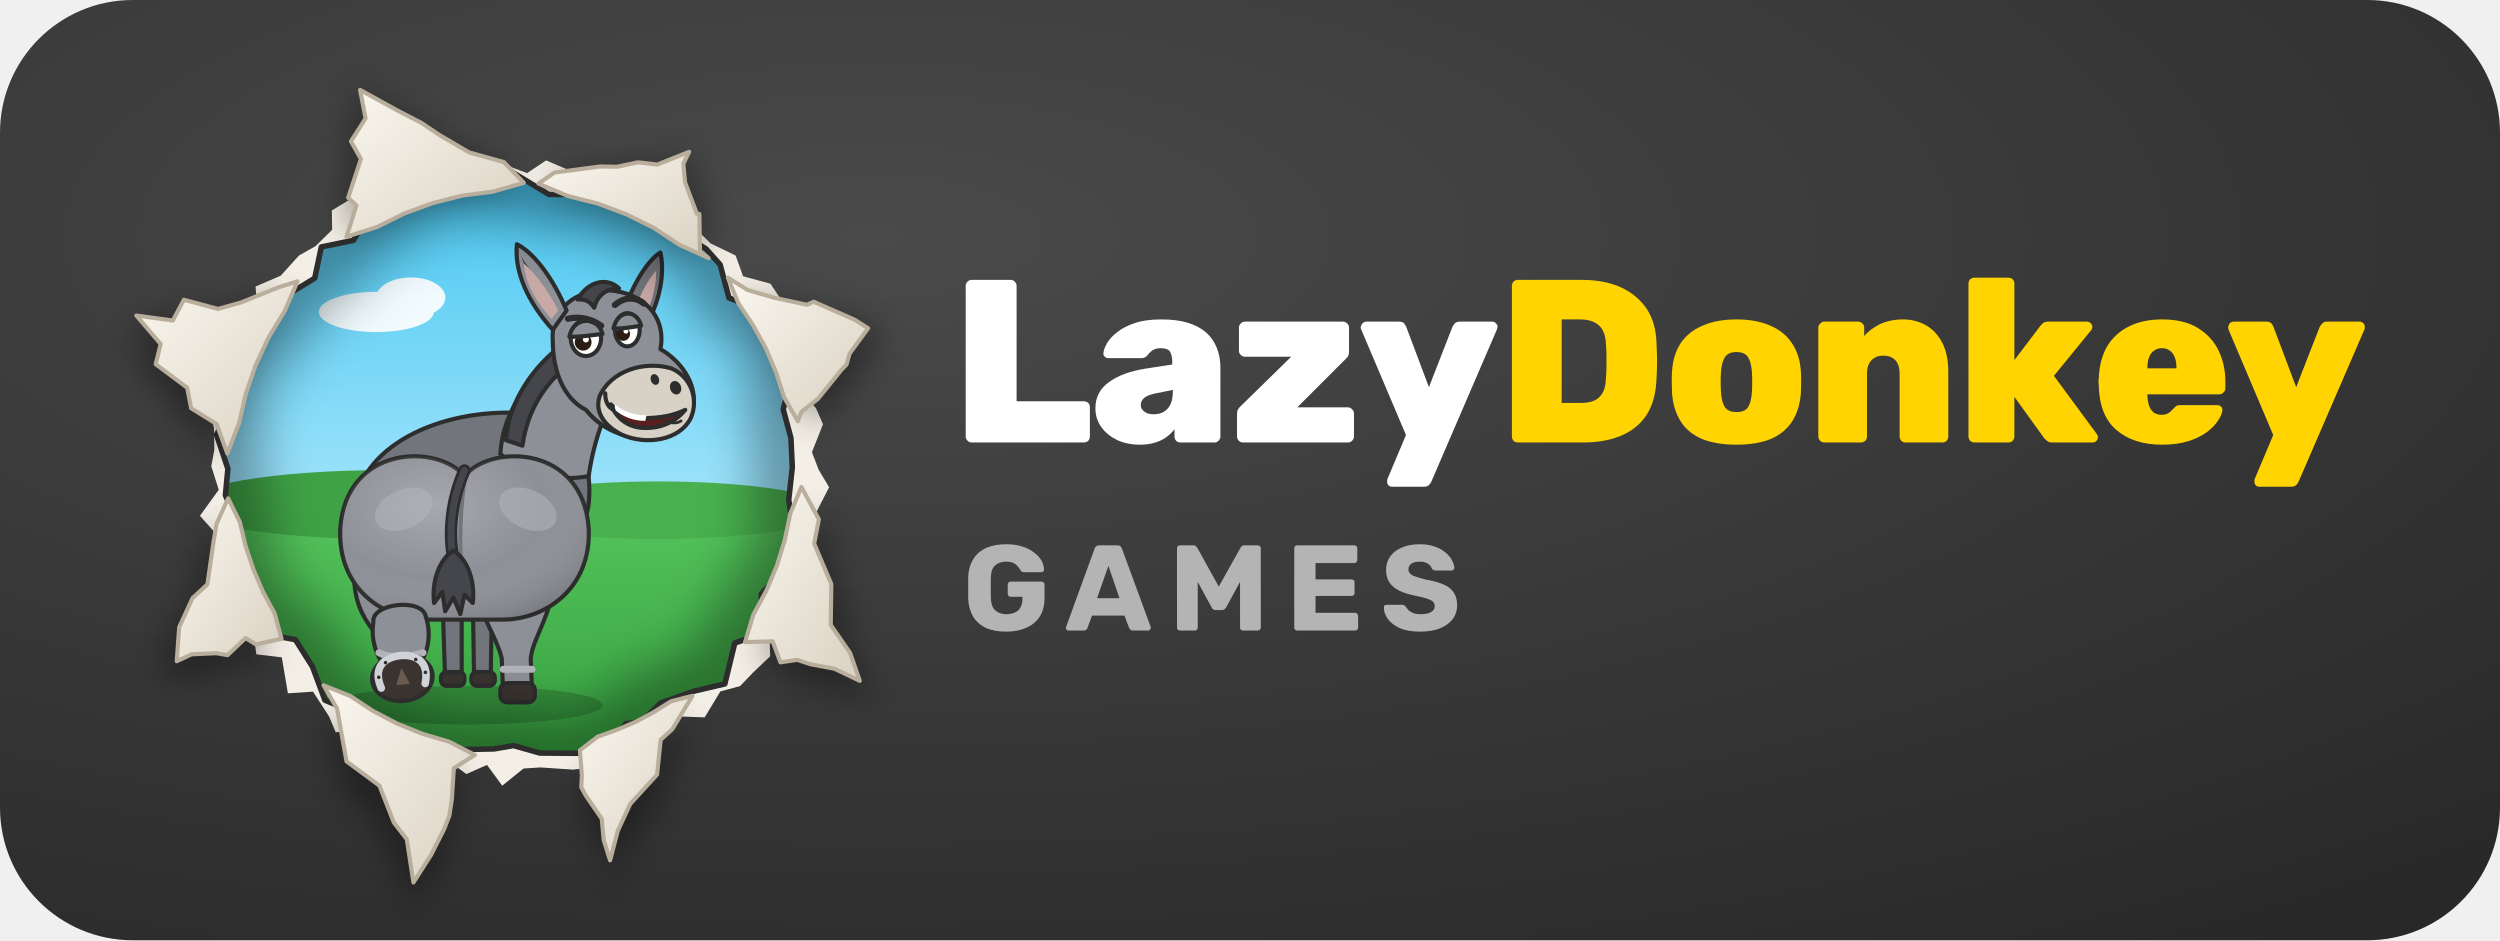
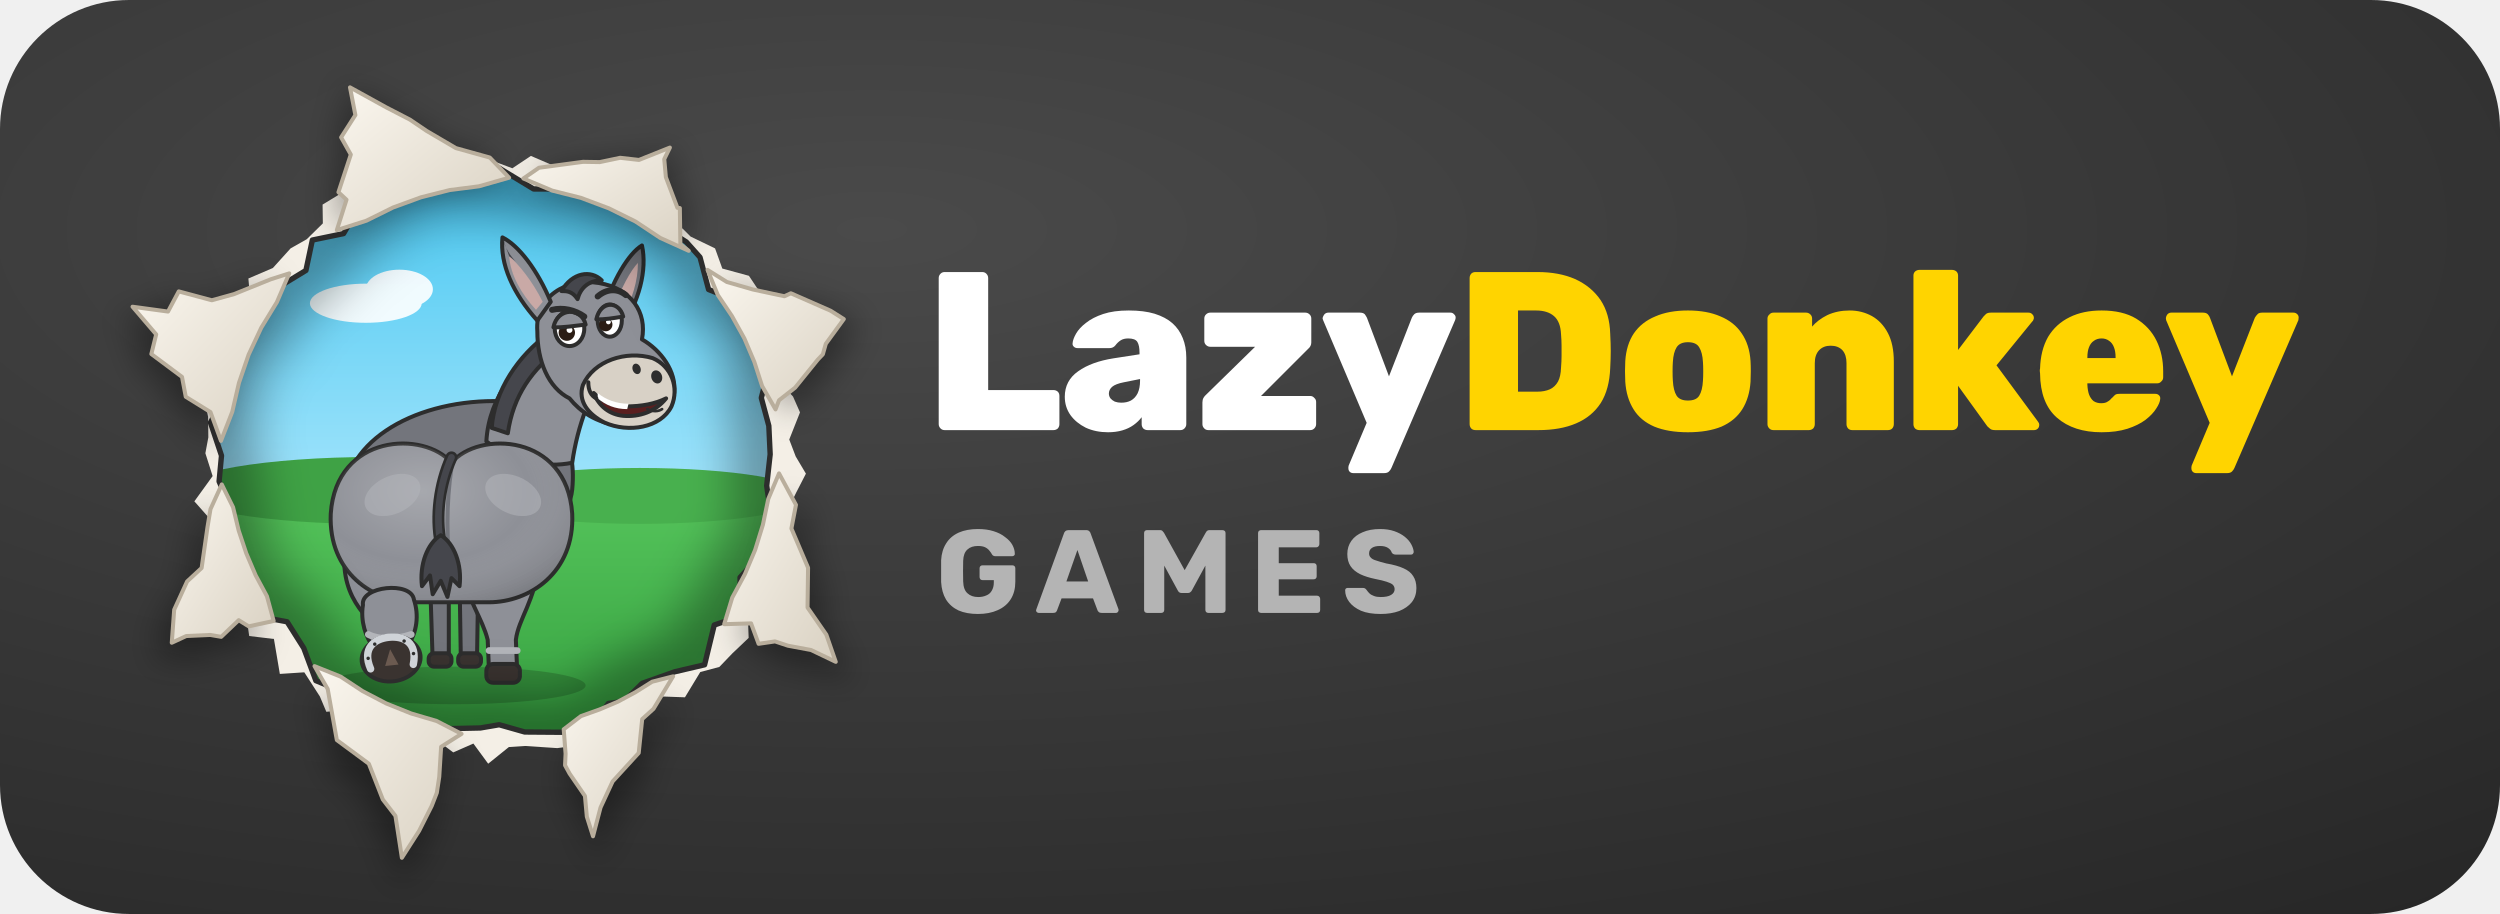
- <svg xmlns="http://www.w3.org/2000/svg" viewBox="0 0 904 340" width="904" height="340">
+ <svg xmlns="http://www.w3.org/2000/svg" viewBox="0 0 930 340" width="930" height="340">
  <defs>
    <linearGradient id="sky" x1="0" y1="0" x2="0" y2="1">
      <stop offset="0" stop-color="#3cc4f0" />
      <stop offset="1" stop-color="#9fe3fb" />
    </linearGradient>
    <linearGradient id="grass" x1="0" y1="0" x2="0" y2="1">
      <stop offset="0" stop-color="#55c45b" />
      <stop offset="1" stop-color="#2f9a3a" />
    </linearGradient>
    <radialGradient id="rumpShade" cx=".38" cy=".3" r=".8">
      <stop offset="0" stop-color="#fff" stop-opacity=".22" />
      <stop offset=".55" stop-color="#fff" stop-opacity="0" />
      <stop offset="1" stop-color="#000" stop-opacity=".18" />
    </radialGradient>
    <linearGradient id="flap" x1="0" y1="0" x2="1" y2="1">
      <stop offset="0" stop-color="#fbf7ef" />
      <stop offset="1" stop-color="#d9d1c2" />
    </linearGradient>
    <radialGradient id="screen" cx=".35" cy=".25" r="1">
      <stop offset="0" stop-color="#4a4a4a" />
      <stop offset="1" stop-color="#262626" />
    </radialGradient>
    <filter id="soft" x="-30%" y="-30%" width="160%" height="160%">
      <feGaussianBlur stdDeviation="6" />
    </filter>
    <filter id="inner" x="-10%" y="-10%" width="120%" height="120%">
      <feGaussianBlur stdDeviation="9" />
    </filter>
  </defs>
-   <rect width="904" height="340" rx="48" fill="url(#screen)" />
+   <rect width="930" height="340" rx="48" fill="url(#screen)" />
  <path d="M296.0,169.8 L299.8,176.2 L296.2,183.2 L290.9,194.1 L293.5,201.1 L290.1,205.6 L286.7,215.9 L281.1,221.7 L278.1,226.2 L278.5,237.3 L272.4,243.1 L267.6,248.1 L260.5,250.0 L254.8,259.4 L246.5,259.1 L241.3,263.6 L236.7,271.5 L230.1,275.2 L217.6,272.7 L213.4,277.5 L207.3,278.3 L195.4,277.5 L189.3,277.9 L181.6,284.1 L176.1,276.6 L168.6,279.9 L162.1,275.0 L150.7,278.8 L145.1,272.3 L138.2,266.6 L131.5,263.7 L121.4,264.8 L119.0,259.1 L113.2,250.1 L104.1,250.7 L101.9,237.7 L92.7,236.6 L91.8,230.3 L89.9,223.5 L83.6,214.7 L84.4,205.7 L76.7,202.1 L77.7,192.6 L72.3,186.5 L79.1,177.1 L76.4,168.6 L77.5,162.7 L77.4,155.0 L76.0,148.6 L76.6,140.6 L78.8,133.4 L85.2,123.6 L90.2,118.0 L93.0,110.6 L92.4,103.6 L101.5,99.7 L108.1,92.4 L114.1,89.0 L120.1,83.1 L120.0,76.1 L127.4,71.6 L139.0,68.5 L143.7,71.2 L150.7,65.7 L158.8,58.5 L166.6,63.6 L175.0,62.5 L180.2,58.7 L190.6,62.6 L197.5,58.0 L206.3,61.8 L213.9,65.3 L221.9,62.7 L229.2,67.8 L231.4,72.7 L240.3,76.2 L246.7,81.1 L254.0,85.1 L256.9,88.0 L266.0,92.4 L268.7,99.9 L278.6,102.6 L283.2,109.5 L286.4,114.0 L288.5,126.4 L290.6,132.0 L289.9,142.1 L295.0,147.5 L297.6,153.4 L293.6,163.5 Z" fill="#f4efe6" />
  <clipPath id="hole7">
    <path d="M286.5,169.0 L285.2,180.7 L286.6,190.2 L286.3,197.6 L282.5,206.9 L275.3,214.8 L275.5,229.2 L265.7,232.5 L262.1,247.3 L251.0,249.9 L238.9,254.2 L232.1,260.9 L226.3,261.7 L218.3,272.2 L208.4,272.4 L195.2,272.3 L185.7,269.6 L178.7,270.8 L164.8,271.1 L156.7,270.7 L147.2,264.3 L134.4,262.6 L129.1,258.0 L117.5,253.2 L113.0,241.1 L106.8,231.3 L97.7,229.6 L95.4,220.8 L89.5,213.1 L85.3,198.8 L85.4,187.7 L81.5,179.1 L82.4,169.5 L78.3,157.2 L82.4,149.5 L83.8,141.9 L85.7,127.4 L97.1,120.3 L97.7,111.9 L104.1,106.5 L113.8,100.6 L116.2,89.3 L127.8,86.9 L134.6,75.3 L144.0,75.4 L155.0,66.7 L167.0,64.1 L174.6,67.5 L185.1,62.2 L198.5,70.3 L203.9,70.3 L214.6,70.2 L225.4,76.3 L232.0,77.6 L243.5,82.5 L255.3,90.0 L260.4,95.7 L263.6,107.7 L276.2,112.8 L281.4,121.7 L280.9,130.0 L286.1,137.1 L283.2,148.0 L286.0,158.4 Z" />
  </clipPath>
  <g clip-path="url(#hole7)">
    <rect x="62" y="46" width="248" height="136.48" fill="url(#sky)" />
    <rect x="62" y="182.48" width="248" height="111.52" fill="url(#grass)" />
    <ellipse cx="139.2" cy="182.48" rx="72.8" ry="12.48" fill="#3fa245" />
    <ellipse cx="238.0" cy="184.48" rx="62.4" ry="10.4" fill="#48b04e" />
    <g fill="#fff" opacity=".9">
      <ellipse cx="136.08" cy="112.8" rx="20.8" ry="7.28" />
      <ellipse cx="148.56" cy="107.6" rx="12.48" ry="7.28" />
    </g>
    <g transform="translate(93.1,97.3) scale(0.499)">
      <ellipse cx="152" cy="316" rx="98" ry="14" fill="#000" opacity=".18" />
      <path d="M134,236 L136,298 L148,298 L148,236 Z" fill="#73757c" stroke="#2d2d2d" stroke-width="3" stroke-linejoin="round" stroke-linecap="round" />
      <path d="M156,236 L157,298 L169,298 L170,236 Z" fill="#73757c" stroke="#2d2d2d" stroke-width="3" stroke-linejoin="round" stroke-linecap="round" />
      <rect x="133" y="292" width="17" height="10" rx="4" fill="#3a3330" stroke="#2d2d2d" stroke-width="3" stroke-linejoin="round" stroke-linecap="round" />
      <rect x="155" y="292" width="17" height="10" rx="4" fill="#3a3330" stroke="#2d2d2d" stroke-width="3" stroke-linejoin="round" stroke-linecap="round" />
      <path d="M70,184 C66,136 120,104 182,104 C224,104 244,130 240,170 C236,206 190,214 150,212 C104,210 74,208 70,184 Z" fill="#73757c" stroke="#2d2d2d" stroke-width="3" stroke-linejoin="round" stroke-linecap="round" />
      <path d="M176,134 C178,100 200,74 226,60 L268,76 C254,96 244,122 240,150 C220,154 196,150 176,134 Z" fill="#8e9097" stroke="#2d2d2d" stroke-width="3" stroke-linejoin="round" stroke-linecap="round" />
      <path d="M180,124 C182,96 200,70 222,54 L232,64 C210,80 196,100 192,128 Z" fill="#45464c" stroke="#2d2d2d" stroke-width="3" stroke-linejoin="round" stroke-linecap="round" />
      <path d="M262,40 C270,14 282,-6 292,-12 C296,6 290,30 276,50 Z" fill="#73757c" stroke="#2d2d2d" stroke-width="3" stroke-linejoin="round" stroke-linecap="round" />
      <path d="M270,38 C276,20 284,6 289,1 C289,14 285,28 277,42 Z" fill="#c9a9a6" />
      <path d="M214,52 C212,26 236,12 260,16 C284,20 296,38 292,58 C306,66 318,82 316,98 C314,118 294,126 274,122 C258,120 246,112 238,102 C222,94 214,74 214,52 Z" fill="#8e9097" stroke="#2d2d2d" stroke-width="3" stroke-linejoin="round" stroke-linecap="round" />
      <path d="M248,92 C256,74 280,66 300,72 C314,78 320,94 314,108 C306,124 282,128 264,120 C252,114 244,104 248,92 Z" fill="#d8d1c6" stroke="#2d2d2d" stroke-width="3" stroke-linejoin="round" stroke-linecap="round" />
      <path d="M224,30 C214,6 200,-12 188,-18 C186,2 196,24 214,44 Z" fill="#8e9097" stroke="#2d2d2d" stroke-width="3" stroke-linejoin="round" stroke-linecap="round" />
      <path d="M218,30 C210,14 200,2 193,-4 C194,10 202,24 213,36 Z" fill="#c9a9a6" />
      <path d="M188,-18 C190,-10 194,-4 198,0 L193,-4 Z" fill="#45464c" />
      <path d="M232,22 C240,8 254,6 262,14 C252,14 246,20 244,28 C240,22 236,22 232,22 Z" fill="#45464c" stroke="#2d2d2d" stroke-width="3" stroke-linejoin="round" stroke-linecap="round" />
      <ellipse cx="238" cy="50" rx="11" ry="13" fill="#fff" stroke="#2d2d2d" stroke-width="3" stroke-linejoin="round" stroke-linecap="round" />
      <circle cx="236" cy="53" r="6.1" fill="#2b1d14" />
      <circle cx="238" cy="51" r="2.2" fill="#fff" />
      <path d="M226,49 C229,34 247,34 250,47 C241.3,48.05 232.5,49.35 226,49 Z" fill="#8e9097" stroke="#2d2d2d" stroke-width="3" stroke-linejoin="round" stroke-linecap="round" />
      <ellipse cx="268" cy="44" rx="9" ry="12" fill="#fff" stroke="#2d2d2d" stroke-width="3" stroke-linejoin="round" stroke-linecap="round" />
      <circle cx="265" cy="47" r="5.0" fill="#2b1d14" />
      <circle cx="267" cy="45" r="1.8" fill="#fff" />
      <path d="M258,43 C261,29 275,29 278,41 C270.7,42.2 263.5,43.4 258,43 Z" fill="#8e9097" stroke="#2d2d2d" stroke-width="3" stroke-linejoin="round" stroke-linecap="round" />
      <path d="M225,36 C233,34 242,36 249,41" fill="none" stroke="#2d2d2d" stroke-width="4.5" stroke-linecap="round" />
      <path d="M259,26 C266,20 274,20 280,25" fill="none" stroke="#2d2d2d" stroke-width="4.5" stroke-linecap="round" />
      <ellipse cx="303" cy="86" rx="4" ry="5" fill="#2d2d2d" transform="rotate(-20 303 86)" />
      <ellipse cx="288" cy="80" rx="3" ry="4" fill="#2d2d2d" transform="rotate(-20 288 80)" />
      <path d="M256,98 C262,104 270,108 280,108 C292,108 302,106 310,102 C302,112 290,116 278,115 C268,114 260,108 256,98 Z" fill="#5a1f1f" stroke="#2d2d2d" stroke-width="3" stroke-linejoin="round" stroke-linecap="round" />
      <path d="M259,102 C265,107 272,110 281,110 L282,106 C273,106 265,103 259,98 Z" fill="#fff" />
      <path d="M252,90 C252,96 254,100 258,102" fill="none" stroke="#2d2d2d" stroke-width="3" stroke-linejoin="round" stroke-linecap="round" />
      <path d="M296,110 C300,112 304,112 307,110" fill="none" stroke="#2d2d2d" stroke-width="2" stroke-linecap="round" />
      <path d="M160,236 C162,252 173,266 177,282 L178,306 L199,306 L198,282 C200,266 212,254 216,222 Z" fill="#8e9097" stroke="#2d2d2d" stroke-width="3" stroke-linejoin="round" stroke-linecap="round" />
      <rect x="176" y="300" width="25" height="14" rx="5" fill="#3a3330" stroke="#2d2d2d" stroke-width="3" stroke-linejoin="round" stroke-linecap="round" />
      <path d="M178,290 L199,290" stroke="#b3b5ba" stroke-width="5" stroke-linecap="round" />
      <path d="M70,222 C70,240 76,252 84,262 L120,258 C124,250 130,244 136,236 Z" fill="#8e9097" stroke="#2d2d2d" stroke-width="3" stroke-linejoin="round" stroke-linecap="round" />
      <path d="M150,150 C130,126 64,128 60,188 C58,232 92,254 122,254 L178,254 C208,254 242,232 240,188 C236,128 170,126 150,150 Z" fill="#8e9097" stroke="#2d2d2d" stroke-width="3" stroke-linejoin="round" stroke-linecap="round" />
      <path d="M150,150 C130,126 64,128 60,188 C58,232 92,254 122,254 L178,254 C208,254 242,232 240,188 C236,128 170,126 150,150 Z" fill="url(#rumpShade)" />
      <path d="M150,154 C146,180 146,210 150,236" fill="none" stroke="#73757c" stroke-width="3" stroke-linecap="round" />
      <ellipse cx="106" cy="174" rx="22" ry="14" fill="#b3b5ba" opacity=".55" transform="rotate(-25 106 174)" />
      <ellipse cx="196" cy="174" rx="22" ry="14" fill="#b3b5ba" opacity=".55" transform="rotate(25 196 174)" />
      <path d="M150,146 C141,166 138,190 142,210" fill="none" stroke="#2d2d2d" stroke-width="9" stroke-linecap="round" />
      <path d="M150,146 C141,166 138,190 142,210" fill="none" stroke="#45464c" stroke-width="5" stroke-linecap="round" />
      <path d="M142,204 C132,210 126,226 128,242 L134,234 L136,248 L142,238 L147,250 L150,236 L156,242 C158,226 152,210 142,204 Z" fill="#45464c" stroke="#2d2d2d" stroke-width="3" stroke-linejoin="round" stroke-linecap="round" />
    </g>
    <path d="M286.5,169.0 L285.2,180.7 L286.6,190.2 L286.3,197.6 L282.5,206.9 L275.3,214.8 L275.5,229.2 L265.7,232.5 L262.1,247.3 L251.0,249.9 L238.9,254.2 L232.1,260.9 L226.3,261.7 L218.3,272.2 L208.4,272.4 L195.2,272.3 L185.7,269.6 L178.7,270.8 L164.8,271.1 L156.7,270.7 L147.2,264.3 L134.4,262.6 L129.1,258.0 L117.5,253.2 L113.0,241.1 L106.8,231.3 L97.7,229.6 L95.4,220.8 L89.5,213.1 L85.3,198.8 L85.4,187.7 L81.5,179.1 L82.4,169.5 L78.3,157.2 L82.4,149.5 L83.8,141.9 L85.7,127.4 L97.1,120.3 L97.7,111.9 L104.1,106.5 L113.8,100.6 L116.2,89.3 L127.8,86.9 L134.6,75.3 L144.0,75.4 L155.0,66.7 L167.0,64.1 L174.6,67.5 L185.1,62.2 L198.5,70.3 L203.9,70.3 L214.6,70.2 L225.4,76.3 L232.0,77.6 L243.5,82.5 L255.3,90.0 L260.4,95.7 L263.6,107.7 L276.2,112.8 L281.4,121.7 L280.9,130.0 L286.1,137.1 L283.2,148.0 L286.0,158.4 Z" fill="none" stroke="#000" stroke-opacity="0.35" stroke-width="26" filter="url(#inner)" />
  </g>
  <path d="M286.5,169.0 L285.2,180.7 L286.6,190.2 L286.3,197.6 L282.5,206.9 L275.3,214.8 L275.5,229.2 L265.7,232.5 L262.1,247.3 L251.0,249.9 L238.9,254.2 L232.1,260.9 L226.3,261.7 L218.3,272.2 L208.4,272.4 L195.2,272.3 L185.7,269.6 L178.7,270.8 L164.8,271.1 L156.7,270.7 L147.2,264.3 L134.4,262.6 L129.1,258.0 L117.5,253.2 L113.0,241.1 L106.8,231.3 L97.7,229.6 L95.4,220.8 L89.5,213.1 L85.3,198.8 L85.4,187.7 L81.5,179.1 L82.4,169.5 L78.3,157.2 L82.4,149.5 L83.8,141.9 L85.7,127.4 L97.1,120.3 L97.7,111.9 L104.1,106.5 L113.8,100.6 L116.2,89.3 L127.8,86.9 L134.6,75.3 L144.0,75.4 L155.0,66.7 L167.0,64.1 L174.6,67.5 L185.1,62.2 L198.5,70.3 L203.9,70.3 L214.6,70.2 L225.4,76.3 L232.0,77.6 L243.5,82.5 L255.3,90.0 L260.4,95.7 L263.6,107.7 L276.2,112.8 L281.4,121.7 L280.9,130.0 L286.1,137.1 L283.2,148.0 L286.0,158.4 Z" fill="none" stroke="#2d2d2d" stroke-width="2" stroke-linejoin="round" />
  <path d="M194.7,66.4 L200.5,62.4 L216.9,60.2 L223.1,60.3 L230.7,58.7 L237.7,59.5 L249.2,54.9 L247.1,59.2 L247.7,65.9 L252.0,77.3 L252.9,77.4 L253.1,90.8 L256.2,93.3 L245.6,88.5 L236.4,82.4 L226.5,77.5 L216.1,73.6 L205.4,70.9 Z" fill="#000" opacity=".35" filter="url(#soft)" transform="translate(2.9,-0.3)" />
  <path d="M194.7,66.4 L200.5,62.4 L216.9,60.2 L223.1,60.3 L230.7,58.7 L237.7,59.5 L249.2,54.9 L247.1,59.2 L247.7,65.9 L252.0,77.3 L252.9,77.4 L253.1,90.8 L256.2,93.3 L245.6,88.5 L236.4,82.4 L226.5,77.5 L216.1,73.6 L205.4,70.9 Z" fill="url(#flap)" stroke="#b9ae9c" stroke-width="1.5" stroke-linejoin="round" />
  <path d="M263.2,100.4 L270.4,104.9 L280.1,107.7 L291.8,110.2 L294.2,109.1 L309.0,115.6 L313.9,118.7 L307.2,127.9 L306.1,131.8 L304.2,133.8 L295.8,144.2 L289.8,148.9 L288.5,152.3 L283.5,143.6 L280.6,134.6 L276.9,125.9 L272.3,117.6 L267.0,109.7 Z" fill="#000" opacity=".35" filter="url(#soft)" transform="translate(5.6,2.8)" />
  <path d="M263.2,100.4 L270.4,104.9 L280.1,107.7 L291.8,110.2 L294.2,109.1 L309.0,115.6 L313.9,118.7 L307.2,127.9 L306.1,131.8 L304.2,133.8 L295.8,144.2 L289.8,148.9 L288.5,152.3 L283.5,143.6 L280.6,134.6 L276.9,125.9 L272.3,117.6 L267.0,109.7 Z" fill="url(#flap)" stroke="#b9ae9c" stroke-width="1.5" stroke-linejoin="round" />
  <path d="M289.8,176.1 L296.1,187.8 L294.4,196.6 L300.6,211.2 L300.4,226.0 L307.4,236.1 L310.9,246.2 L301.7,241.8 L293.1,240.2 L288.3,238.6 L282.2,239.5 L279.4,231.9 L269.4,232.2 L272.4,222.3 L277.1,213.6 L280.9,204.6 L283.8,195.2 L285.8,185.6 Z" fill="#000" opacity=".35" filter="url(#soft)" transform="translate(5.1,8.1)" />
  <path d="M289.8,176.1 L296.1,187.8 L294.4,196.6 L300.6,211.2 L300.4,226.0 L307.4,236.1 L310.9,246.2 L301.7,241.8 L293.1,240.2 L288.3,238.6 L282.2,239.5 L279.4,231.9 L269.4,232.2 L272.4,222.3 L277.1,213.6 L280.9,204.6 L283.8,195.2 L285.8,185.6 Z" fill="url(#flap)" stroke="#b9ae9c" stroke-width="1.5" stroke-linejoin="round" />
  <path d="M250.4,251.6 L243.1,263.7 L238.9,267.5 L237.6,280.1 L227.9,290.7 L223.4,300.4 L220.6,311.1 L218.3,303.8 L217.6,296.1 L211.9,287.8 L210.2,284.7 L210.4,280.4 L209.7,271.3 L216.1,266.4 L223.1,263.9 L229.9,261.0 L236.4,257.5 L242.6,253.6 Z" fill="#000" opacity=".35" filter="url(#soft)" transform="translate(1.4,10.8)" />
  <path d="M250.4,251.6 L243.1,263.7 L238.9,267.5 L237.6,280.1 L227.9,290.7 L223.4,300.4 L220.6,311.1 L218.3,303.8 L217.6,296.1 L211.9,287.8 L210.2,284.7 L210.4,280.4 L209.7,271.3 L216.1,266.4 L223.1,263.9 L229.9,261.0 L236.4,257.5 L242.6,253.6 Z" fill="url(#flap)" stroke="#b9ae9c" stroke-width="1.5" stroke-linejoin="round" />
  <path d="M171.7,273.0 L164.1,277.8 L163.4,289.0 L162.5,294.9 L160.6,299.8 L155.9,309.1 L149.5,319.1 L147.1,303.5 L142.4,297.4 L137.2,284.1 L125.3,275.3 L121.9,256.3 L117.0,247.8 L126.7,251.7 L134.9,257.1 L143.7,261.7 L152.9,265.4 L162.4,268.2 Z" fill="#000" opacity=".35" filter="url(#soft)" transform="translate(-1.4,10.8)" />
  <path d="M171.7,273.0 L164.1,277.8 L163.4,289.0 L162.5,294.9 L160.6,299.8 L155.9,309.1 L149.5,319.1 L147.1,303.5 L142.4,297.4 L137.2,284.1 L125.3,275.3 L121.9,256.3 L117.0,247.8 L126.7,251.7 L134.9,257.1 L143.7,261.7 L152.9,265.4 L162.4,268.2 Z" fill="url(#flap)" stroke="#b9ae9c" stroke-width="1.5" stroke-linejoin="round" />
  <path d="M101.8,231.0 L92.5,233.0 L88.8,230.7 L82.3,236.9 L78.2,236.2 L69.3,236.6 L63.9,239.1 L64.8,226.8 L69.6,216.3 L75.0,211.3 L77.2,196.0 L78.3,189.4 L82.5,180.2 L86.7,188.7 L88.8,197.4 L91.6,205.8 L95.1,214.0 L99.3,221.8 Z" fill="#000" opacity=".35" filter="url(#soft)" transform="translate(-5.2,8.0)" />
  <path d="M101.8,231.0 L92.5,233.0 L88.8,230.7 L82.3,236.9 L78.2,236.2 L69.3,236.6 L63.9,239.1 L64.8,226.8 L69.6,216.3 L75.0,211.3 L77.2,196.0 L78.3,189.4 L82.5,180.2 L86.7,188.7 L88.8,197.4 L91.6,205.8 L95.1,214.0 L99.3,221.8 Z" fill="url(#flap)" stroke="#b9ae9c" stroke-width="1.5" stroke-linejoin="round" />
  <path d="M82.2,164.0 L78.3,153.3 L69.1,147.6 L67.7,140.2 L56.3,131.7 L58.1,124.4 L49.3,114.1 L62.5,115.9 L66.5,108.4 L78.8,111.7 L87.1,109.4 L100.7,103.9 L107.6,101.7 L103.0,112.4 L97.2,121.9 L92.5,131.9 L88.9,142.4 L86.4,153.2 Z" fill="#000" opacity=".35" filter="url(#soft)" transform="translate(-5.6,2.7)" />
  <path d="M82.2,164.0 L78.3,153.3 L69.1,147.6 L67.7,140.2 L56.3,131.7 L58.1,124.4 L49.3,114.1 L62.5,115.9 L66.5,108.4 L78.8,111.7 L87.1,109.4 L100.7,103.9 L107.6,101.7 L103.0,112.4 L97.2,121.9 L92.5,131.9 L88.9,142.4 L86.4,153.2 Z" fill="url(#flap)" stroke="#b9ae9c" stroke-width="1.5" stroke-linejoin="round" />
  <path d="M125.3,85.6 L128.9,74.3 L125.9,71.5 L130.5,57.5 L126.9,51.1 L132.2,42.8 L130.2,32.5 L143.6,39.9 L152.5,44.5 L158.7,48.7 L169.6,55.1 L182.2,58.6 L189.4,66.1 L178.2,69.3 L167.3,70.7 L156.6,73.4 L146.2,77.2 L136.3,82.1 Z" fill="#000" opacity=".35" filter="url(#soft)" transform="translate(-2.3,-0.6)" />
  <path d="M125.3,85.6 L128.9,74.3 L125.9,71.5 L130.5,57.5 L126.9,51.1 L132.2,42.8 L130.2,32.5 L143.6,39.9 L152.5,44.5 L158.7,48.7 L169.6,55.1 L182.2,58.6 L189.4,66.1 L178.2,69.3 L167.3,70.7 L156.6,73.4 L146.2,77.2 L136.3,82.1 Z" fill="url(#flap)" stroke="#b9ae9c" stroke-width="1.5" stroke-linejoin="round" />
  <g transform="translate(93.1,97.3) scale(0.499)">
    <g transform="translate(0,-20)">
      <path d="M84,276 C82,262 120,258 122,272 C126,284 124,296 118,306 L92,308 C86,300 82,288 84,276 Z" fill="#8e9097" stroke="#2d2d2d" stroke-width="3" stroke-linejoin="round" stroke-linecap="round" />
      <path d="M88,298 C96,302 108,302 120,298" fill="none" stroke="#b3b5ba" stroke-width="5" stroke-linecap="round" />
      <ellipse cx="105" cy="316" rx="22" ry="17" fill="#3a3330" transform="rotate(-6 105 316)" stroke="#2d2d2d" stroke-width="3" stroke-linejoin="round" stroke-linecap="round" />
      <path d="M89,322 C84,306 94,300 105,300 C116,300 126,306 121,322" fill="none" stroke="#cfd3d8" stroke-width="5.5" stroke-linecap="round" transform="rotate(-6 105 316)" />
      <g fill="#2d2d2d" transform="rotate(-6 105 316)">
        <circle cx="88" cy="314" r="1.3" />
        <circle cx="94" cy="304" r="1.3" />
        <circle cx="116" cy="304" r="1.3" />
        <circle cx="122" cy="314" r="1.3" />
      </g>
      <path d="M100,321 L105,309 L110,321 Z" fill="#6b5a50" transform="rotate(-6 105 316)" />
    </g>
  </g>
  <path fill="#fff" d="M351.4 160Q350.5 160 349.9 159.4Q349.2 158.7 349.2 157.8V103.4Q349.2 102.5 349.9 101.8Q350.5 101.2 351.4 101.2H365.4Q366.3 101.2 366.9 101.8Q367.6 102.5 367.6 103.4V145.1H391.9Q392.8 145.1 393.5 145.7Q394.1 146.3 394.1 147.3V157.8Q394.1 158.7 393.5 159.4Q392.8 160 391.9 160ZM412.2 160.8Q407.6 160.8 403.9 159.1Q400.3 157.3 398.2 154.4Q396.1 151.4 396.1 147.6Q396.1 141.6 401.1 138.1Q406 134.6 414.2 133.3L423.9 131.8V131.2Q423.9 128.5 423.1 127.2Q422.3 125.9 419.7 125.9Q418 125.9 416.9 126.6Q415.8 127.3 414.9 128.5Q414.1 129.5 412.7 129.5H400.9Q400 129.5 399.5 129Q398.9 128.5 399 127.7Q399.1 126.2 400.3 124.1Q401.5 122 404 120.1Q406.5 118.1 410.4 116.8Q414.3 115.5 419.9 115.5Q425.5 115.5 429.5 116.7Q433.6 118 436.1 120.2Q438.7 122.5 440 125.8Q441.3 129 441.3 133V157.8Q441.3 158.7 440.6 159.4Q440 160 439.1 160H426.9Q426 160 425.3 159.4Q424.7 158.7 424.7 157.8V155.2Q423.5 156.8 421.7 158.1Q419.9 159.4 417.5 160.1Q415.1 160.8 412.2 160.8ZM417.1 149.8Q419.2 149.8 420.7 149Q422.3 148.1 423.2 146.3Q424.1 144.4 424.1 141.6V141L418.1 142.2Q415 142.8 413.7 143.9Q412.5 145 412.5 146.4Q412.5 147.4 413.1 148.2Q413.7 148.9 414.7 149.4Q415.8 149.8 417.1 149.8ZM449.5 160Q448.6 160 448 159.4Q447.3 158.7 447.3 157.8V149.7Q447.3 148.7 447.7 148Q448.1 147.3 448.7 146.8L466.9 129H450.2Q449.3 129 448.6 128.3Q448 127.7 448 126.8V118.5Q448 117.6 448.6 117Q449.3 116.3 450.2 116.3H485.6Q486.5 116.3 487.2 117Q487.8 117.6 487.8 118.5V127.4Q487.8 128.1 487.5 128.7Q487.2 129.3 486.6 129.8L469.1 147.3H487.4Q488.3 147.3 488.9 148Q489.6 148.6 489.6 149.5V157.8Q489.6 158.7 488.9 159.4Q488.3 160 487.4 160ZM503.4 176Q502.6 176 502.1 175.5Q501.6 175 501.6 174.2Q501.6 174 501.6 173.8Q501.6 173.5 501.7 173.2L508.4 157.3L492.2 119.1Q492 118.6 492 118.3Q492.2 117.5 492.7 116.9Q493.3 116.3 494.1 116.3H505.9Q507.1 116.3 507.7 116.9Q508.2 117.6 508.5 118.2L516.7 140L525.2 118.2Q525.5 117.5 526.1 116.9Q526.7 116.3 527.9 116.3H539.6Q540.4 116.3 540.9 116.9Q541.5 117.4 541.5 118.1Q541.5 118.6 541.3 119.1L517.6 174.1Q517.3 174.8 516.7 175.4Q516.1 176 514.9 176Z" />
  <path fill="#ffd400" d="M548.9 160Q547.9 160 547.3 159.4Q546.7 158.7 546.7 157.8V103.4Q546.7 102.5 547.3 101.8Q547.9 101.2 548.9 101.2H571.9Q580 101.2 585.9 103.8Q591.9 106.5 595.4 111.6Q598.8 116.7 599 124.2Q599.2 127.9 599.2 130.6Q599.2 133.4 599 136.9Q598.7 144.8 595.5 149.9Q592.2 155 586.3 157.5Q580.5 160 572.3 160ZM564.7 145.7H571.9Q574.6 145.7 576.6 144.8Q578.5 143.9 579.6 141.9Q580.6 140 580.7 136.8Q580.9 134.4 580.9 132.4Q580.9 130.5 580.9 128.6Q580.9 126.6 580.7 124.3Q580.5 119.7 578.1 117.6Q575.7 115.5 571.4 115.5H564.7ZM627.9 160.8Q620.5 160.8 615.4 158.7Q610.3 156.5 607.7 152.3Q605 148 604.6 142Q604.5 140.2 604.5 138.1Q604.5 136 604.6 134.3Q605 128.2 607.8 124Q610.7 119.8 615.8 117.7Q620.8 115.5 627.9 115.5Q635 115.5 640 117.7Q645.1 119.8 647.9 124Q650.8 128.2 651.2 134.3Q651.3 136 651.3 138.1Q651.3 140.2 651.2 142Q650.8 148 648.1 152.3Q645.4 156.5 640.4 158.7Q635.3 160.8 627.9 160.8ZM627.9 149Q631 149 632.1 147.2Q633.3 145.3 633.5 141.6Q633.6 140.3 633.6 138.2Q633.6 136 633.5 134.7Q633.3 131.1 632.1 129.2Q631 127.3 627.9 127.3Q624.9 127.3 623.7 129.2Q622.5 131.1 622.3 134.7Q622.2 136 622.2 138.2Q622.2 140.3 622.3 141.6Q622.5 145.3 623.7 147.2Q624.9 149 627.9 149ZM659.7 160Q658.8 160 658.2 159.4Q657.5 158.7 657.5 157.8V118.5Q657.5 117.6 658.2 117Q658.8 116.3 659.7 116.3H671.9Q672.8 116.3 673.5 117Q674.1 117.6 674.1 118.5V121.5Q676.2 119 679.8 117.2Q683.5 115.5 688.1 115.5Q692.6 115.5 696.4 117.6Q700.1 119.7 702.3 123.9Q704.5 128.1 704.5 134.5V157.8Q704.5 158.7 703.9 159.4Q703.3 160 702.3 160H689Q688.1 160 687.5 159.4Q686.9 158.7 686.9 157.8V135.1Q686.9 132 685.4 130.3Q683.8 128.6 681 128.6Q678.3 128.6 676.7 130.3Q675.1 132 675.1 135.1V157.8Q675.1 158.7 674.5 159.4Q673.8 160 672.9 160ZM714 160Q713.1 160 712.4 159.4Q711.8 158.7 711.8 157.8V102.5Q711.8 101.6 712.4 101Q713.1 100.4 714 100.4H726.2Q727.1 100.4 727.8 101Q728.4 101.6 728.4 102.5V130.2L737.9 117.7Q738.3 117.3 738.8 116.8Q739.4 116.3 740.6 116.3H754.6Q755.5 116.3 756 116.9Q756.6 117.4 756.6 118.3Q756.6 118.6 756.4 119Q756.3 119.4 756 119.6L742.7 135.9L758.1 156.8Q758.6 157.4 758.6 158Q758.6 158.9 758.1 159.4Q757.5 160 756.7 160H742.1Q740.8 160 740.2 159.4Q739.7 158.9 739.3 158.6L728.4 143.5V157.8Q728.4 158.7 727.8 159.4Q727.1 160 726.2 160ZM781.8 160.8Q771.4 160.8 765.2 155.4Q759 150 758.9 138.9Q758.8 138.5 758.8 138Q758.8 137.4 758.9 137.1Q759.1 130.2 761.9 125.3Q764.8 120.5 769.9 118Q774.9 115.5 781.8 115.5Q789.6 115.5 794.6 118.5Q799.7 121.6 802.2 126.7Q804.7 131.8 804.7 138.1V140.4Q804.7 141.3 804 141.9Q803.4 142.6 802.5 142.6H776.5Q776.5 142.6 776.5 142.8Q776.5 142.9 776.5 143.1Q776.6 145.2 777.1 146.7Q777.7 148.3 778.8 149.2Q780 150 781.7 150Q782.8 150 783.5 149.7Q784.3 149.3 784.9 148.8Q785.4 148.2 785.9 147.8Q786.6 147 787.1 146.7Q787.6 146.5 788.6 146.5H801.7Q802.6 146.5 803.1 147Q803.7 147.5 803.6 148.4Q803.5 149.9 802.1 152Q800.8 154.1 798.1 156.2Q795.4 158.2 791.4 159.5Q787.3 160.8 781.8 160.8ZM776.5 133.2H787V133Q787 130.7 786.4 129.2Q785.8 127.6 784.6 126.8Q783.4 125.9 781.8 125.9Q780.1 125.9 778.9 126.8Q777.7 127.6 777.1 129.2Q776.5 130.7 776.5 133ZM817 176Q816.2 176 815.7 175.5Q815.2 175 815.2 174.2Q815.2 174 815.2 173.8Q815.2 173.5 815.3 173.2L822 157.3L805.8 119.1Q805.7 118.6 805.7 118.3Q805.8 117.5 806.3 116.9Q806.9 116.3 807.7 116.3H819.5Q820.7 116.3 821.3 116.9Q821.9 117.6 822.1 118.2L830.3 140L838.8 118.2Q839.2 117.5 839.8 116.9Q840.3 116.3 841.5 116.3H853.2Q854 116.3 854.6 116.9Q855.1 117.4 855.1 118.1Q855.1 118.6 855 119.1L831.2 174.1Q830.9 174.8 830.3 175.4Q829.7 176 828.5 176Z" />
  <path fill="#b4b4b4" d="M363.8 228.4Q359.6 228.4 356.6 227.1Q353.6 225.7 351.9 223Q350.3 220.3 350.1 216.5Q350.1 214.6 350.1 212.5Q350.1 210.3 350.1 208.4Q350.3 204.7 352 202.1Q353.6 199.5 356.7 198.1Q359.7 196.8 363.8 196.8Q367.1 196.8 369.6 197.6Q372.2 198.4 373.9 199.8Q375.7 201.1 376.6 202.7Q377.5 204.4 377.5 205.9Q377.6 206.3 377.3 206.6Q377 206.9 376.6 206.9H370.2Q369.7 206.9 369.5 206.7Q369.2 206.6 369 206.2Q368.7 205.6 368.1 204.9Q367.5 204.1 366.5 203.6Q365.5 203.1 363.8 203.1Q361.3 203.1 359.9 204.4Q358.4 205.7 358.3 208.6Q358.2 212.4 358.3 216.3Q358.4 219.4 359.9 220.7Q361.4 222.1 363.9 222.1Q365.6 222.1 366.9 221.5Q368.2 221 368.9 219.8Q369.7 218.5 369.7 216.7V215.8H365.5Q365 215.8 364.7 215.5Q364.4 215.1 364.4 214.7V211.4Q364.4 210.9 364.7 210.6Q365 210.3 365.5 210.3H376.6Q377.1 210.3 377.4 210.6Q377.7 210.9 377.7 211.4V216.4Q377.7 220.2 376 222.9Q374.3 225.6 371.1 227Q368 228.4 363.8 228.4ZM386.4 228Q386 228 385.7 227.7Q385.4 227.4 385.4 227.1Q385.4 226.9 385.5 226.7L395.8 198.4Q395.9 198 396.3 197.6Q396.8 197.2 397.5 197.2H404Q404.8 197.2 405.2 197.6Q405.6 198 405.7 198.4L416.1 226.7Q416.1 226.9 416.1 227.1Q416.1 227.4 415.8 227.7Q415.6 228 415.2 228H409.8Q409.1 228 408.8 227.7Q408.4 227.4 408.3 227.1L406.6 222.6H394.9L393.2 227.1Q393.1 227.4 392.8 227.7Q392.5 228 391.8 228ZM396.7 216.3H404.8L400.8 204.6ZM426.7 228Q426.2 228 425.9 227.7Q425.6 227.4 425.6 226.9V198.3Q425.6 197.8 425.9 197.5Q426.2 197.2 426.7 197.2H431.5Q432.2 197.2 432.5 197.6Q432.9 198 433 198.2L440.7 212.1L448.5 198.2Q448.6 198 448.9 197.6Q449.3 197.2 450 197.2H454.7Q455.2 197.2 455.6 197.5Q455.9 197.8 455.9 198.3V226.9Q455.9 227.4 455.6 227.7Q455.2 228 454.7 228H449.5Q449 228 448.7 227.7Q448.4 227.4 448.4 226.9V210.4L443.4 219.6Q443.2 220 442.8 220.3Q442.5 220.6 441.9 220.6H439.6Q439 220.6 438.6 220.3Q438.3 220 438.1 219.6L433.1 210.4V226.9Q433.1 227.4 432.8 227.7Q432.5 228 432 228ZM469.1 228Q468.7 228 468.3 227.7Q468 227.4 468 226.9V198.3Q468 197.8 468.3 197.5Q468.7 197.2 469.1 197.2H489.7Q490.2 197.2 490.5 197.5Q490.8 197.8 490.8 198.3V202.4Q490.8 202.9 490.5 203.2Q490.2 203.6 489.7 203.6H475.7V209.5H488.7Q489.2 209.5 489.5 209.8Q489.8 210.1 489.8 210.6V214.4Q489.8 214.9 489.5 215.2Q489.2 215.5 488.7 215.5H475.7V221.6H490Q490.5 221.6 490.8 222Q491.1 222.3 491.1 222.8V226.9Q491.1 227.4 490.8 227.7Q490.5 228 490 228ZM513.6 228.4Q509.2 228.4 506.3 227.2Q503.4 225.9 501.9 223.9Q500.4 221.9 500.4 219.6Q500.4 219.2 500.6 219Q500.9 218.7 501.3 218.7H506.9Q507.5 218.7 507.8 218.9Q508.1 219.1 508.4 219.5Q508.8 220.1 509.4 220.7Q510 221.3 511.1 221.7Q512.1 222.1 513.6 222.1Q516.2 222.1 517.5 221.3Q518.8 220.5 518.8 219.2Q518.8 218.2 518.1 217.5Q517.4 216.9 515.8 216.4Q514.3 215.9 511.7 215.4Q508.3 214.7 506 213.6Q503.6 212.4 502.4 210.6Q501.2 208.8 501.2 206.1Q501.2 203.3 502.7 201.2Q504.2 199.1 506.9 198Q509.6 196.8 513.4 196.8Q516.4 196.8 518.7 197.6Q521 198.4 522.6 199.7Q524.2 201 525 202.5Q525.8 204 525.9 205.3Q525.9 205.7 525.6 206Q525.4 206.3 525 206.3H519.1Q518.7 206.3 518.3 206.1Q517.9 205.9 517.7 205.5Q517.4 204.5 516.3 203.8Q515.2 203.1 513.4 203.1Q511.4 203.1 510.4 203.8Q509.3 204.5 509.3 205.9Q509.3 206.8 509.9 207.4Q510.5 208.1 511.9 208.5Q513.3 209 515.7 209.6Q519.7 210.3 522.1 211.4Q524.6 212.5 525.7 214.3Q526.9 216.1 526.9 218.8Q526.9 221.8 525.2 224Q523.5 226.1 520.5 227.3Q517.5 228.4 513.6 228.4Z" />
</svg>
